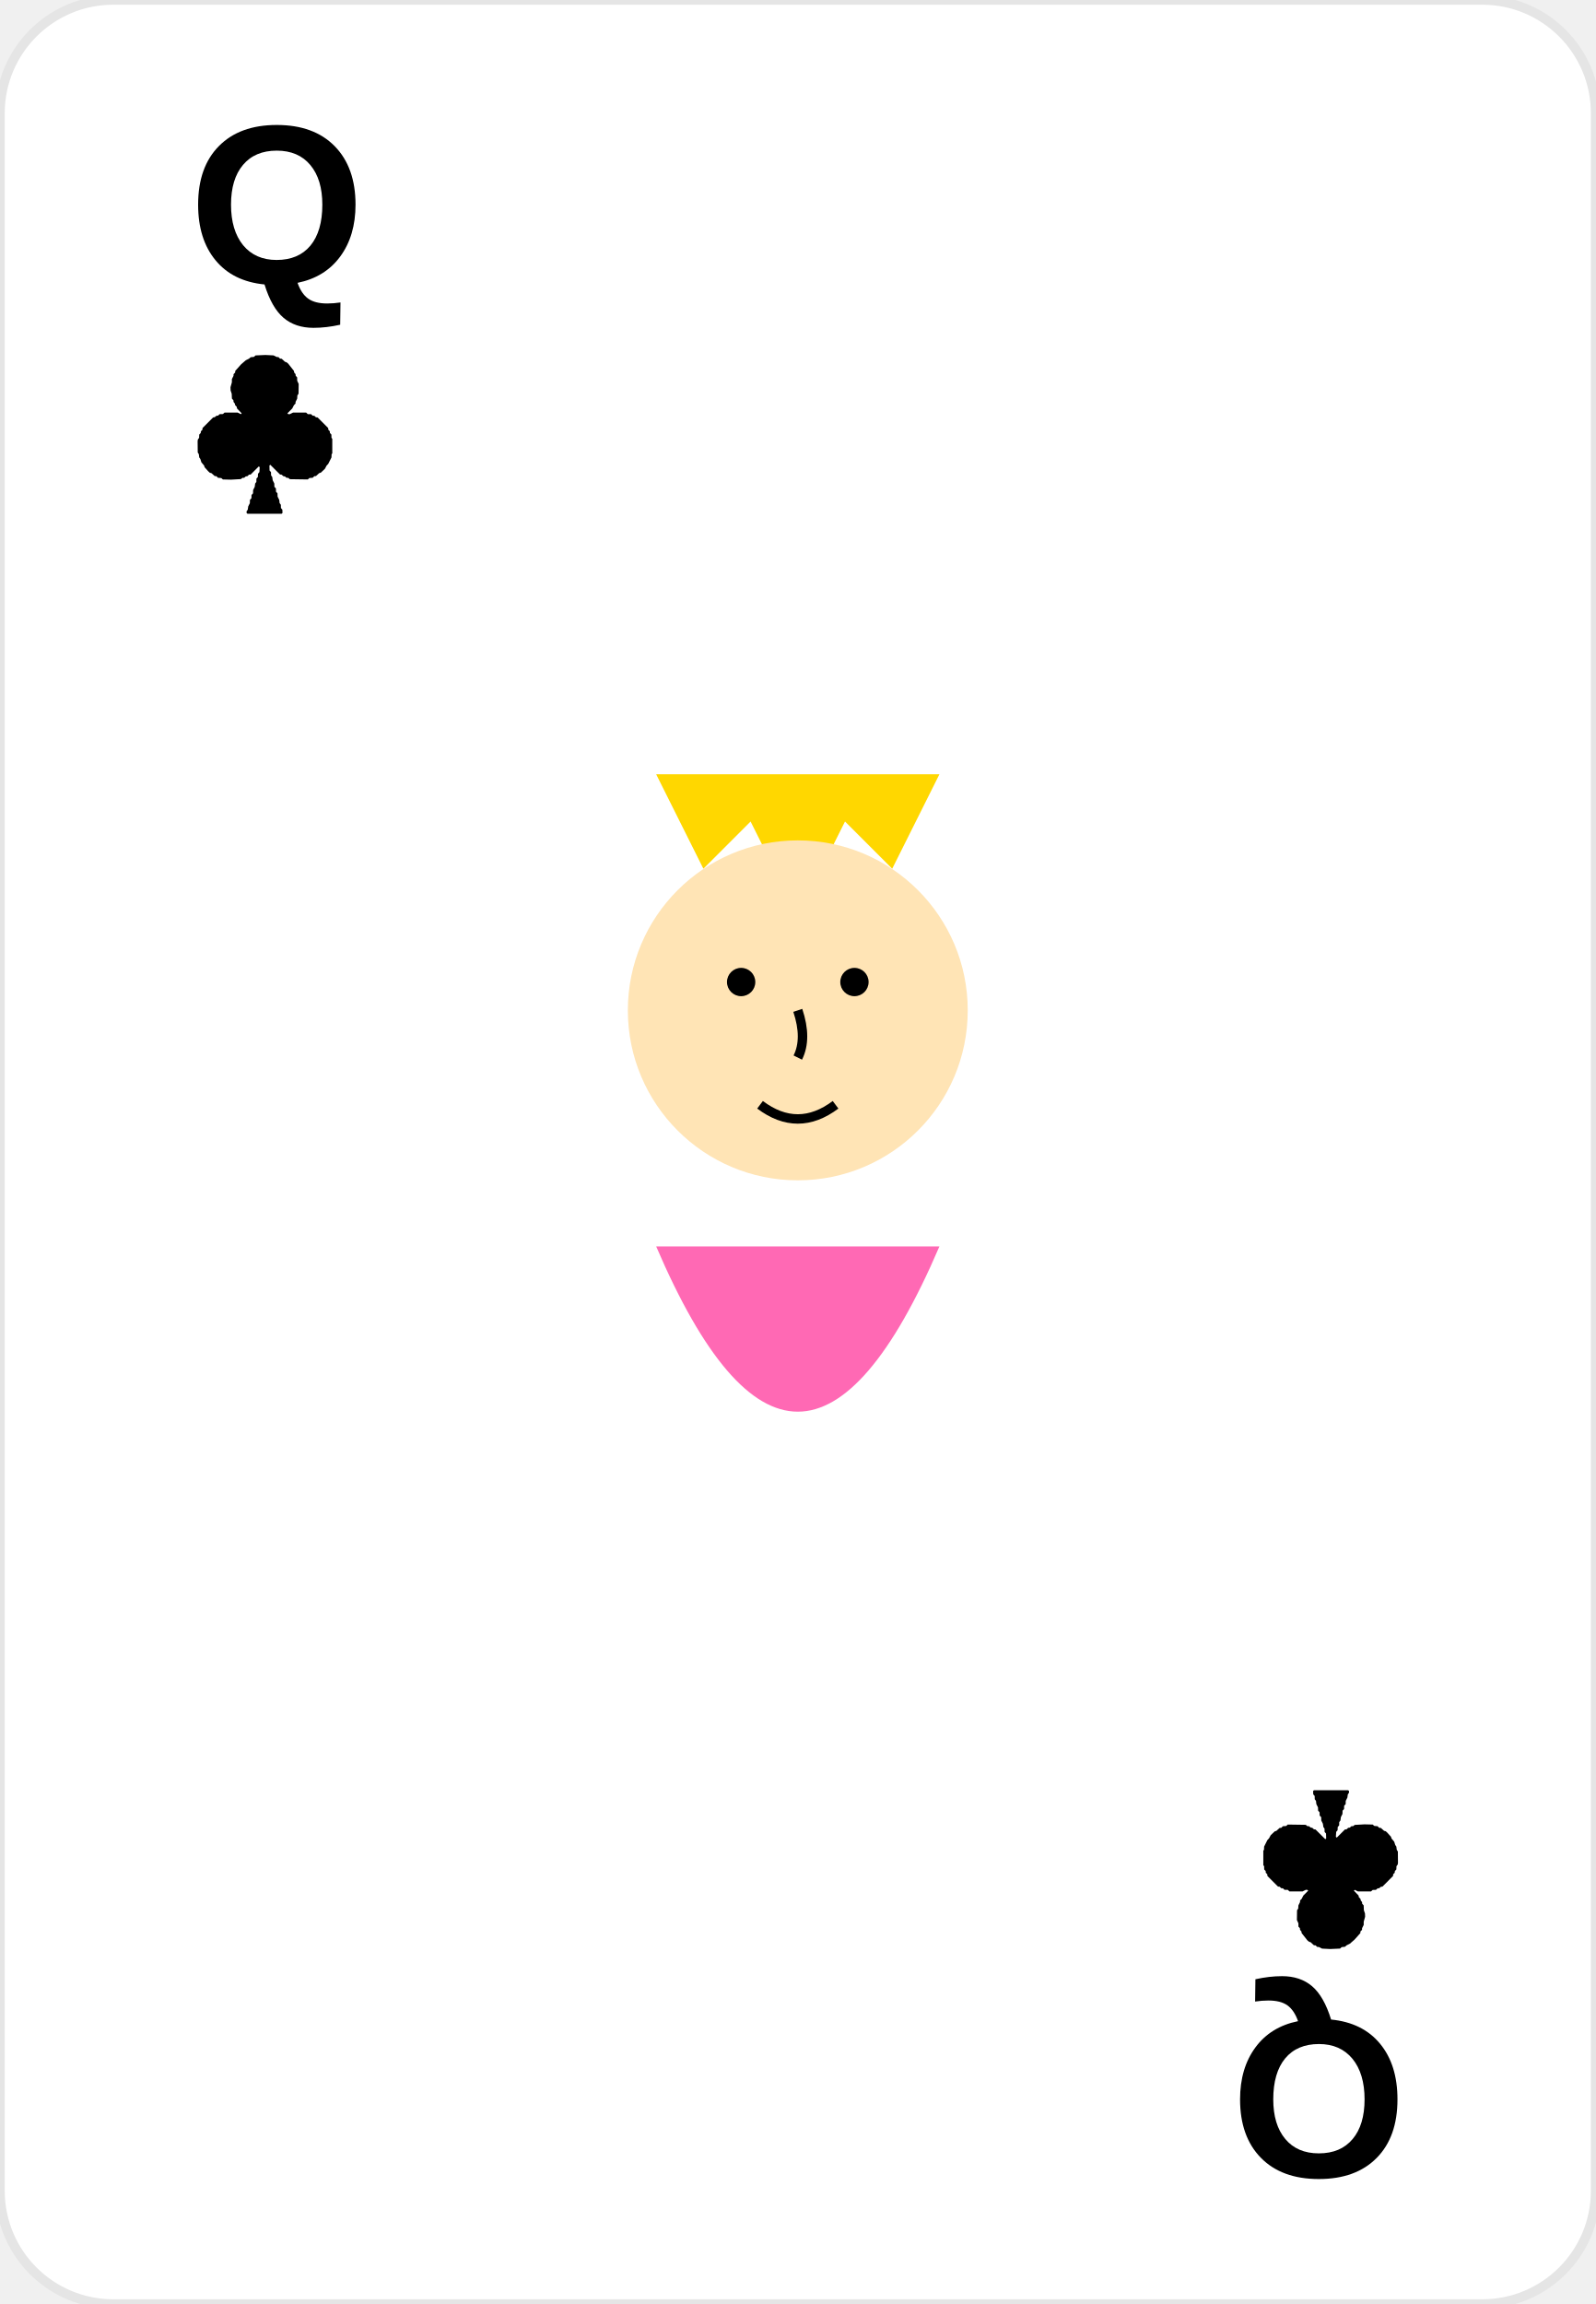
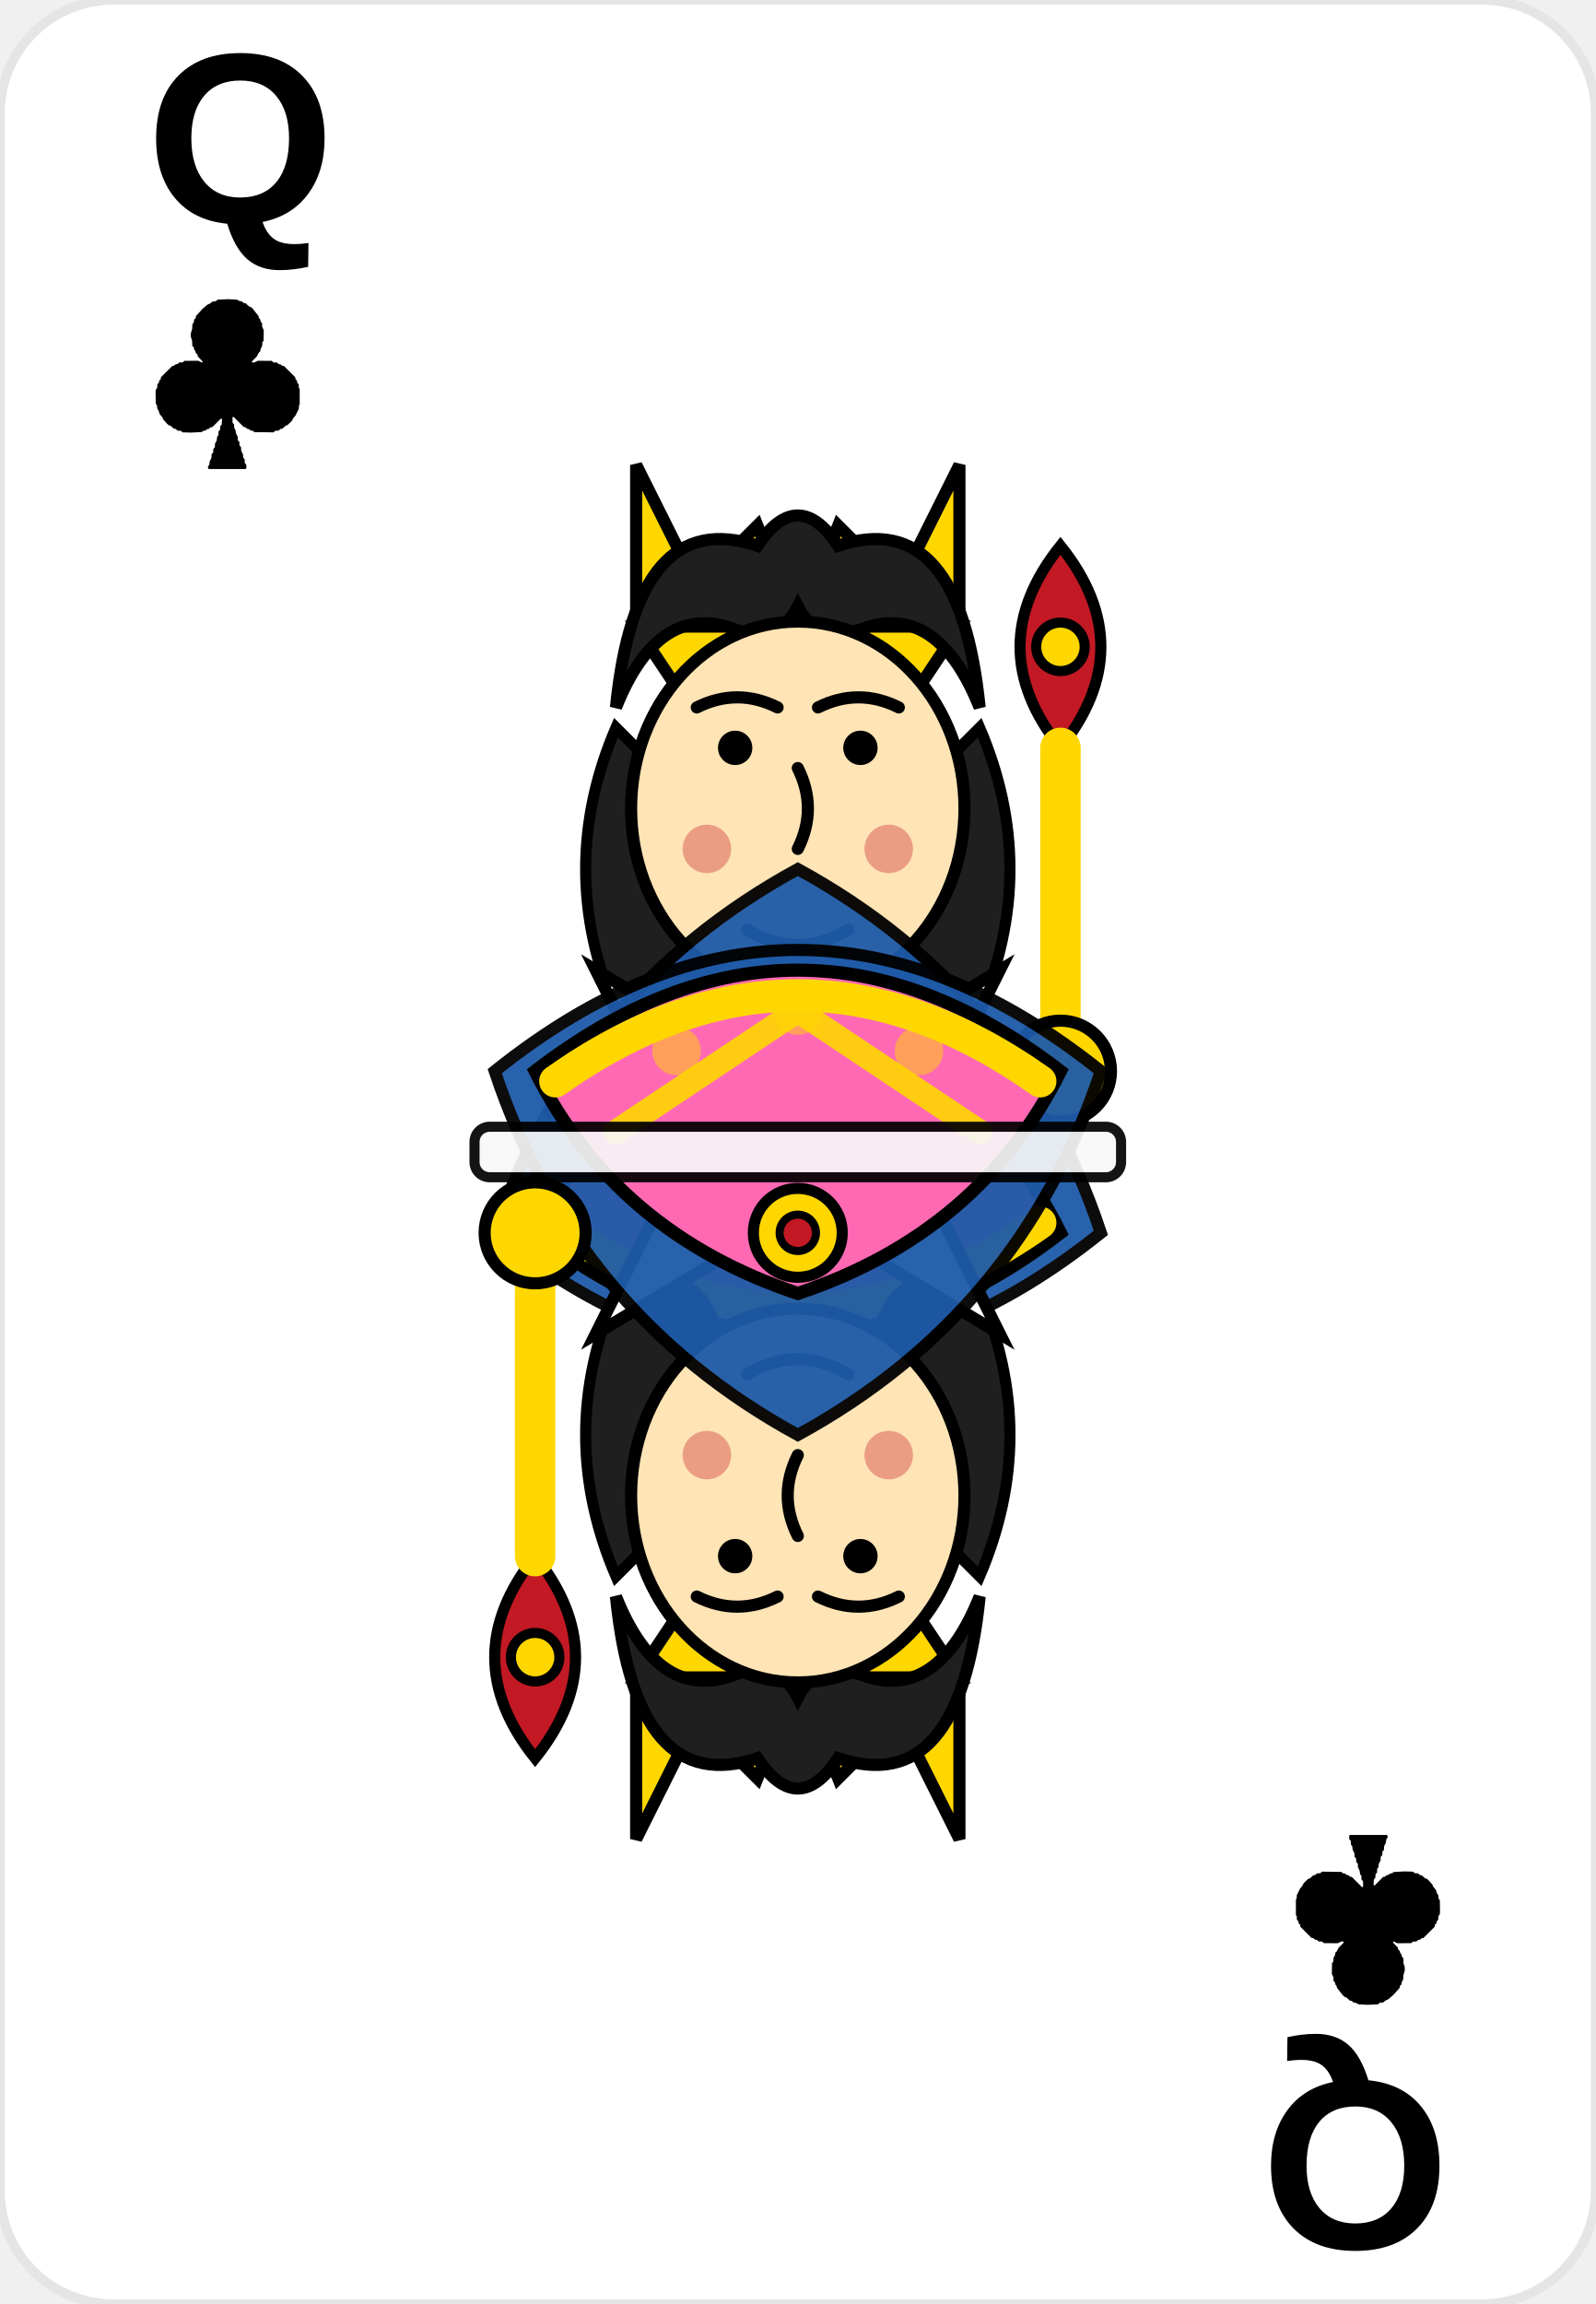
<svg xmlns="http://www.w3.org/2000/svg" width="169" height="244" viewBox="0 0 169 244" fill="none">
  <rect width="169" height="244" rx="12" fill="white" stroke="#E5E5E5" />
-   <g transform="translate(20, 30)">
-     <text font-family="Arial" font-size="24" font-weight="bold" fill="#000000">Q</text>
-     <g transform="translate(8, 14) scale(0.8)">
-       <path d="M8.993,5.021 L8.903,5.119 L8.885,5.552 L8.453,6.416 L8.245,6.632 L8.01,7.065 L7.48,7.567 L7.264,7.632 L6.832,8.023 L6.616,8.037 L6.4,8.247 L5.967,8.277 L5.751,8.469 L3.374,8.434 L3.158,8.255 L2.942,8.253 L2.726,8.073 L2.509,8.037 L2.293,7.84 L2.077,7.814 L0.781,6.524 L0.672,6.632 L0.688,7.281 L0.878,7.497 L0.889,7.929 L1.043,8.145 L1.105,8.577 L1.32,9.01 L1.328,9.442 L1.531,9.658 L1.542,10.09 L1.738,10.306 L1.753,10.739 L1.969,11.171 L2.02,11.603 L2.184,11.819 L2.192,12.251 L2.382,12.468 L2.401,12.9 L2.293,13.008 L-2.245,13.008 L-2.353,12.9 L-2.353,12.684 L-2.197,12.468 L-2.137,12.035 L-1.921,11.603 L-1.91,11.171 L-1.71,10.955 L-1.7,10.522 L-1.5,10.306 L-1.488,9.874 L-1.273,9.442 L-1.219,9.01 L-1.058,8.794 L-1.051,8.361 L-0.859,8.145 L-0.84,7.713 L-0.655,7.497 L-0.615,6.848 L-0.732,6.737 L-1.813,7.817 L-2.029,7.836 L-2.245,8.037 L-2.461,8.064 L-2.677,8.253 L-2.894,8.254 L-3.11,8.422 L-4.406,8.496 L-5.487,8.469 L-5.703,8.286 L-6.135,8.248 L-6.351,8.037 L-6.568,8.025 L-7,7.638 L-7.216,7.584 L-7.432,7.387 L-7.913,6.848 L-7.977,6.632 L-8.337,6.2 L-8.472,5.768 L-8.621,5.552 L-8.676,5.119 L-8.821,4.903 L-8.837,3.391 L-8.801,3.174 L-8.638,2.958 L-8.621,2.526 L-8.423,2.31 L-8.405,2.094 L-8.197,1.878 L-8.186,1.662 L-6.784,0.258 L-6.568,0.226 L-6.351,0.041 L-6.135,0.018 L-5.919,-0.175 L-5.487,-0.188 L-5.271,-0.383 L-3.542,-0.388 L-3.11,-0.175 L-3.002,-0.283 L-3.622,-0.932 L-3.656,-1.148 L-3.866,-1.364 L-3.913,-1.58 L-4.082,-1.796 L-4.096,-2.012 L-4.294,-2.229 L-4.323,-2.877 L-4.469,-3.309 L-4.484,-3.741 L-4.301,-4.39 L-4.298,-4.822 L-4.082,-5.254 L-4.08,-5.47 L-3.867,-5.686 L-3.854,-5.903 L-3.082,-6.767 L-2.461,-7.307 L-2.029,-7.523 L-1.813,-7.712 L-1.381,-7.757 L-1.165,-7.951 L0.132,-8.008 L1.213,-7.954 L1.645,-7.74 L1.861,-7.731 L2.077,-7.523 L2.293,-7.511 L2.726,-7.112 L2.942,-7.04 L3.158,-6.861 L3.914,-5.903 L3.949,-5.686 L4.13,-5.47 L4.147,-5.254 L4.343,-5.038 L4.346,-4.606 L4.545,-4.174 L4.526,-2.877 L4.373,-2.661 L4.346,-2.229 L4.13,-1.796 L4.126,-1.58 L3.914,-1.364 L3.696,-0.932 L3.052,-0.283 L3.158,-0.178 L3.374,-0.175 L3.806,-0.388 L5.535,-0.381 L5.751,-0.177 L6.183,-0.171 L6.4,0.029 L6.616,0.041 L6.832,0.241 L7.048,0.257 L8.451,1.662 L8.464,1.878 L8.669,2.094 L8.675,2.31 L8.876,2.526 L8.885,2.958 L8.993,3.086 Z" fill="black" />
+   <g transform="translate(84.5 122) scale(1.07) translate(-84.5 -122)">
+     <g transform="translate(20, 30)">
+       <text font-family="Arial" font-size="24" font-weight="bold" fill="#000000">Q</text>
+       <g transform="translate(8, 14) scale(0.8)">
+         <path d="M8.993,5.021 L8.903,5.119 L8.885,5.552 L8.453,6.416 L8.245,6.632 L8.01,7.065 L7.48,7.567 L7.264,7.632 L6.832,8.023 L6.616,8.037 L6.4,8.247 L5.967,8.277 L5.751,8.469 L3.374,8.434 L3.158,8.255 L2.942,8.253 L2.726,8.073 L2.509,8.037 L2.293,7.84 L2.077,7.814 L0.781,6.524 L0.672,6.632 L0.688,7.281 L0.878,7.497 L0.889,7.929 L1.043,8.145 L1.105,8.577 L1.32,9.01 L1.328,9.442 L1.531,9.658 L1.542,10.09 L1.738,10.306 L1.753,10.739 L1.969,11.171 L2.02,11.603 L2.184,11.819 L2.192,12.251 L2.382,12.468 L2.401,12.9 L2.293,13.008 L-2.245,13.008 L-2.353,12.9 L-2.353,12.684 L-2.197,12.468 L-2.137,12.035 L-1.921,11.603 L-1.91,11.171 L-1.71,10.955 L-1.7,10.522 L-1.5,10.306 L-1.488,9.874 L-1.273,9.442 L-1.219,9.01 L-1.058,8.794 L-1.051,8.361 L-0.859,8.145 L-0.84,7.713 L-0.655,7.497 L-0.615,6.848 L-0.732,6.737 L-1.813,7.817 L-2.029,7.836 L-2.245,8.037 L-2.461,8.064 L-2.677,8.253 L-2.894,8.254 L-3.11,8.422 L-4.406,8.496 L-5.487,8.469 L-5.703,8.286 L-6.135,8.248 L-6.351,8.037 L-6.568,8.025 L-7,7.638 L-7.216,7.584 L-7.432,7.387 L-7.913,6.848 L-7.977,6.632 L-8.337,6.2 L-8.472,5.768 L-8.621,5.552 L-8.676,5.119 L-8.821,4.903 L-8.837,3.391 L-8.801,3.174 L-8.638,2.958 L-8.621,2.526 L-8.423,2.31 L-8.405,2.094 L-8.197,1.878 L-8.186,1.662 L-6.784,0.258 L-6.568,0.226 L-6.351,0.041 L-6.135,0.018 L-5.919,-0.175 L-5.487,-0.188 L-5.271,-0.383 L-3.542,-0.388 L-3.11,-0.175 L-3.002,-0.283 L-3.622,-0.932 L-3.656,-1.148 L-3.866,-1.364 L-3.913,-1.58 L-4.082,-1.796 L-4.096,-2.012 L-4.294,-2.229 L-4.323,-2.877 L-4.469,-3.309 L-4.484,-3.741 L-4.301,-4.39 L-4.298,-4.822 L-4.082,-5.254 L-4.08,-5.47 L-3.867,-5.686 L-3.854,-5.903 L-3.082,-6.767 L-2.461,-7.307 L-2.029,-7.523 L-1.813,-7.712 L-1.381,-7.757 L-1.165,-7.951 L0.132,-8.008 L1.213,-7.954 L1.645,-7.74 L1.861,-7.731 L2.077,-7.523 L2.293,-7.511 L2.726,-7.112 L2.942,-7.04 L3.158,-6.861 L3.914,-5.903 L3.949,-5.686 L4.13,-5.47 L4.147,-5.254 L4.343,-5.038 L4.346,-4.606 L4.545,-4.174 L4.526,-2.877 L4.373,-2.661 L4.346,-2.229 L4.13,-1.796 L4.126,-1.58 L3.914,-1.364 L3.696,-0.932 L3.052,-0.283 L3.158,-0.178 L3.374,-0.175 L3.806,-0.388 L5.535,-0.381 L5.751,-0.177 L6.183,-0.171 L6.4,0.029 L6.616,0.041 L6.832,0.241 L7.048,0.257 L8.451,1.662 L8.464,1.878 L8.669,2.094 L8.675,2.31 L8.876,2.526 L8.885,2.958 L8.993,3.086 Z" fill="black" />
+       </g>
+     </g>
+     <g transform="translate(149, 214) rotate(180)">
+       <text font-family="Arial" font-size="24" font-weight="bold" fill="#000000">Q</text>
+       <g transform="translate(8, 14) scale(0.8)">
+         <path d="M8.993,5.021 L8.903,5.119 L8.885,5.552 L8.453,6.416 L8.245,6.632 L8.01,7.065 L7.48,7.567 L7.264,7.632 L6.832,8.023 L6.616,8.037 L6.4,8.247 L5.967,8.277 L5.751,8.469 L3.374,8.434 L3.158,8.255 L2.942,8.253 L2.726,8.073 L2.509,8.037 L2.293,7.84 L2.077,7.814 L0.781,6.524 L0.672,6.632 L0.688,7.281 L0.878,7.497 L0.889,7.929 L1.043,8.145 L1.105,8.577 L1.32,9.01 L1.328,9.442 L1.531,9.658 L1.542,10.09 L1.738,10.306 L1.753,10.739 L1.969,11.171 L2.02,11.603 L2.184,11.819 L2.192,12.251 L2.382,12.468 L2.401,12.9 L2.293,13.008 L-2.245,13.008 L-2.353,12.9 L-2.353,12.684 L-2.197,12.468 L-2.137,12.035 L-1.921,11.603 L-1.91,11.171 L-1.71,10.955 L-1.7,10.522 L-1.5,10.306 L-1.488,9.874 L-1.273,9.442 L-1.219,9.01 L-1.058,8.794 L-1.051,8.361 L-0.859,8.145 L-0.84,7.713 L-0.655,7.497 L-0.615,6.848 L-0.732,6.737 L-1.813,7.817 L-2.029,7.836 L-2.245,8.037 L-2.461,8.064 L-2.677,8.253 L-2.894,8.254 L-3.11,8.422 L-4.406,8.496 L-5.487,8.469 L-5.703,8.286 L-6.135,8.248 L-6.351,8.037 L-6.568,8.025 L-7,7.638 L-7.216,7.584 L-7.432,7.387 L-7.913,6.848 L-7.977,6.632 L-8.337,6.2 L-8.472,5.768 L-8.621,5.552 L-8.676,5.119 L-8.821,4.903 L-8.837,3.391 L-8.801,3.174 L-8.638,2.958 L-8.621,2.526 L-8.423,2.31 L-8.405,2.094 L-8.197,1.878 L-8.186,1.662 L-6.784,0.258 L-6.568,0.226 L-6.351,0.041 L-6.135,0.018 L-5.919,-0.175 L-5.487,-0.188 L-5.271,-0.383 L-3.542,-0.388 L-3.11,-0.175 L-3.002,-0.283 L-3.622,-0.932 L-3.656,-1.148 L-3.866,-1.364 L-3.913,-1.58 L-4.082,-1.796 L-4.096,-2.012 L-4.294,-2.229 L-4.323,-2.877 L-4.469,-3.309 L-4.484,-3.741 L-4.301,-4.39 L-4.298,-4.822 L-4.082,-5.254 L-4.08,-5.47 L-3.867,-5.686 L-3.854,-5.903 L-3.082,-6.767 L-2.461,-7.307 L-2.029,-7.523 L-1.813,-7.712 L-1.381,-7.757 L-1.165,-7.951 L0.132,-8.008 L1.213,-7.954 L1.645,-7.74 L1.861,-7.731 L2.077,-7.523 L2.293,-7.511 L2.726,-7.112 L2.942,-7.04 L3.158,-6.861 L3.914,-5.903 L3.949,-5.686 L4.13,-5.47 L4.147,-5.254 L4.343,-5.038 L4.346,-4.606 L4.545,-4.174 L4.526,-2.877 L4.373,-2.661 L4.346,-2.229 L4.13,-1.796 L4.126,-1.58 L3.914,-1.364 L3.696,-0.932 L3.052,-0.283 L3.158,-0.178 L3.374,-0.175 L3.806,-0.388 L5.535,-0.381 L5.751,-0.177 L6.183,-0.171 L6.4,0.029 L6.616,0.041 L6.832,0.241 L7.048,0.257 L8.451,1.662 L8.464,1.878 L8.669,2.094 L8.675,2.31 L8.876,2.526 L8.885,2.958 L8.993,3.086 Z" fill="black" />
+       </g>
+     </g>
+     <g transform="translate(84.5, 122)">
+       <g>
+         <g>
+           <g>
+             <path d="M-16 -68 L-10 -56 L-4 -62 L0 -52 L4 -62 L10 -56 L16 -68 L16 -50 L-16 -50 Z" fill="#FFD700" stroke="#000000" stroke-width="1.2" />
+             <path d="M-16 -52 L16 -52 L12 -46 L0 -44 L-12 -46 Z" fill="#FFD700" stroke="#000000" stroke-width="1.2" />
+             <circle cx="0" cy="-56" r="3.2" fill="#C21924" stroke="#000000" stroke-width="1" />
+             <circle cx="-9" cy="-56" r="2.1" fill="#1E5AA8" stroke="#000000" stroke-width="0.9" />
+             <circle cx="9" cy="-56" r="2.1" fill="#1E5AA8" stroke="#000000" stroke-width="0.9" />
+           </g>
+           <g>
+             <path d="M-18 -44 Q-16 -64 -4 -60 Q0 -66 4 -60 Q16 -64 18 -44                    Q14 -54 7 -52 Q2 -50 0 -54 Q-2 -50 -7 -52 Q-14 -54 -18 -44 Z" fill="#1F1F1F" stroke="#000000" stroke-width="1.2" />
+             <path d="M-18 -42 Q-24 -28 -18 -14 Q-10 -10 -8 -18 Q-12 -26 -10 -34 Z" fill="#1F1F1F" stroke="#000000" stroke-width="1.1" />
+             <path d="M18 -42 Q24 -28 18 -14 Q10 -10 8 -18 Q12 -26 10 -34 Z" fill="#1F1F1F" stroke="#000000" stroke-width="1.1" />
+           </g>
+           <ellipse cx="0" cy="-34" rx="16.5" ry="18.5" fill="#FFE4B5" stroke="#000000" stroke-width="1.2" />
+           <circle cx="-9" cy="-30" r="2.4" fill="#C21924" opacity="0.35" />
+           <circle cx="9" cy="-30" r="2.4" fill="#C21924" opacity="0.35" />
+           <circle cx="-6.2" cy="-40" r="1.7" fill="#000000" />
+           <circle cx="6.2" cy="-40" r="1.7" fill="#000000" />
+           <path d="M-10 -44 Q-6 -46 -2 -44" stroke="#000000" stroke-width="1.2" fill="none" stroke-linecap="round" />
+           <path d="M2 -44 Q6 -46 10 -44" stroke="#000000" stroke-width="1.2" fill="none" stroke-linecap="round" />
+           <path d="M0 -38 Q2 -34 0 -30" stroke="#000000" stroke-width="1.2" fill="none" stroke-linecap="round" />
+           <path d="M-5 -22 Q0 -19 5 -22" stroke="#000000" stroke-width="1.2" fill="none" stroke-linecap="round" />
+           <path d="M-20 -18 L0 -6 L20 -18 L12 -2 L0 3 L-12 -2 Z" fill="#FFFFFF" stroke="#000000" stroke-width="1.2" />
+           <path d="M-30 8 Q0 32 30 8 Q22 -16 0 -28 Q-22 -16 -30 8 Z" fill="#1E5AA8" stroke="#000000" stroke-width="1.2" opacity="0.95" />
+           <path d="M-26 8 Q0 28 26 8 Q18 -8 0 -14 Q-18 -8 -26 8 Z" fill="#FF69B4" stroke="#000000" stroke-width="1.3" />
+           <path d="M-24 7 Q0 24 24 7" stroke="#FFD700" stroke-width="3.2" stroke-linecap="round" />
+           <path d="M-18 2 L0 14 L18 2" stroke="#FFD700" stroke-width="2.4" stroke-linecap="round" opacity="0.9" />
+           <circle cx="0" cy="-8" r="4.4" fill="#FFD700" stroke="#000000" stroke-width="1.1" />
+           <circle cx="0" cy="-8" r="1.8" fill="#C21924" stroke="#000000" stroke-width="0.8" />
+           <g opacity="0.9">
+             <circle cx="-12" cy="10" r="2.4" fill="#FFD700" opacity="0.55" />
+             <circle cx="0" cy="14" r="2.4" fill="#FFD700" opacity="0.55" />
+             <circle cx="12" cy="10" r="2.4" fill="#FFD700" opacity="0.55" />
+           </g>
+           <g>
+             <path d="M26 -60 Q34 -50 26 -40 Q18 -50 26 -60 Z" fill="#C21924" stroke="#000000" stroke-width="1.1" />
+             <circle cx="26" cy="-50" r="2.4" fill="#FFD700" stroke="#000000" stroke-width="1" />
+             <path d="M26 -40 L26 -8" stroke="#FFD700" stroke-width="4" stroke-linecap="round" />
+             <circle cx="26" cy="-8" r="5" fill="#FFD700" stroke="#000000" stroke-width="1.2" />
+           </g>
+         </g>
+         <g transform="rotate(180)">
+           <g>
+             <path d="M-16 -68 L-10 -56 L-4 -62 L0 -52 L4 -62 L10 -56 L16 -68 L16 -50 L-16 -50 Z" fill="#FFD700" stroke="#000000" stroke-width="1.2" />
+             <path d="M-16 -52 L16 -52 L12 -46 L0 -44 L-12 -46 Z" fill="#FFD700" stroke="#000000" stroke-width="1.2" />
+             <circle cx="0" cy="-56" r="3.2" fill="#C21924" stroke="#000000" stroke-width="1" />
+             <circle cx="-9" cy="-56" r="2.1" fill="#1E5AA8" stroke="#000000" stroke-width="0.9" />
+             <circle cx="9" cy="-56" r="2.1" fill="#1E5AA8" stroke="#000000" stroke-width="0.9" />
+           </g>
+           <g>
+             <path d="M-18 -44 Q-16 -64 -4 -60 Q0 -66 4 -60 Q16 -64 18 -44                    Q14 -54 7 -52 Q2 -50 0 -54 Q-2 -50 -7 -52 Q-14 -54 -18 -44 Z" fill="#1F1F1F" stroke="#000000" stroke-width="1.2" />
+             <path d="M-18 -42 Q-24 -28 -18 -14 Q-10 -10 -8 -18 Q-12 -26 -10 -34 Z" fill="#1F1F1F" stroke="#000000" stroke-width="1.1" />
+             <path d="M18 -42 Q24 -28 18 -14 Q10 -10 8 -18 Q12 -26 10 -34 Z" fill="#1F1F1F" stroke="#000000" stroke-width="1.1" />
+           </g>
+           <ellipse cx="0" cy="-34" rx="16.5" ry="18.5" fill="#FFE4B5" stroke="#000000" stroke-width="1.2" />
+           <circle cx="-9" cy="-30" r="2.4" fill="#C21924" opacity="0.35" />
+           <circle cx="9" cy="-30" r="2.4" fill="#C21924" opacity="0.35" />
+           <circle cx="-6.2" cy="-40" r="1.7" fill="#000000" />
+           <circle cx="6.2" cy="-40" r="1.7" fill="#000000" />
+           <path d="M-10 -44 Q-6 -46 -2 -44" stroke="#000000" stroke-width="1.2" fill="none" stroke-linecap="round" />
+           <path d="M2 -44 Q6 -46 10 -44" stroke="#000000" stroke-width="1.2" fill="none" stroke-linecap="round" />
+           <path d="M0 -38 Q2 -34 0 -30" stroke="#000000" stroke-width="1.2" fill="none" stroke-linecap="round" />
+           <path d="M-5 -22 Q0 -19 5 -22" stroke="#000000" stroke-width="1.2" fill="none" stroke-linecap="round" />
+           <path d="M-20 -18 L0 -6 L20 -18 L12 -2 L0 3 L-12 -2 Z" fill="#FFFFFF" stroke="#000000" stroke-width="1.2" />
+           <path d="M-30 8 Q0 32 30 8 Q22 -16 0 -28 Q-22 -16 -30 8 Z" fill="#1E5AA8" stroke="#000000" stroke-width="1.2" opacity="0.95" />
+           <path d="M-26 8 Q0 28 26 8 Q18 -8 0 -14 Q-18 -8 -26 8 Z" fill="#FF69B4" stroke="#000000" stroke-width="1.3" />
+           <path d="M-24 7 Q0 24 24 7" stroke="#FFD700" stroke-width="3.2" stroke-linecap="round" />
+           <path d="M-18 2 L0 14 L18 2" stroke="#FFD700" stroke-width="2.4" stroke-linecap="round" opacity="0.9" />
+           <circle cx="0" cy="-8" r="4.4" fill="#FFD700" stroke="#000000" stroke-width="1.1" />
+           <circle cx="0" cy="-8" r="1.8" fill="#C21924" stroke="#000000" stroke-width="0.8" />
+           <g opacity="0.9">
+             <circle cx="-12" cy="10" r="2.4" fill="#FFD700" opacity="0.55" />
+             <circle cx="0" cy="14" r="2.4" fill="#FFD700" opacity="0.55" />
+             <circle cx="12" cy="10" r="2.4" fill="#FFD700" opacity="0.55" />
+           </g>
+           <g>
+             <path d="M26 -60 Q34 -50 26 -40 Q18 -50 26 -60 Z" fill="#C21924" stroke="#000000" stroke-width="1.1" />
+             <circle cx="26" cy="-50" r="2.4" fill="#FFD700" stroke="#000000" stroke-width="1" />
+             <path d="M26 -40 L26 -8" stroke="#FFD700" stroke-width="4" stroke-linecap="round" />
+             <circle cx="26" cy="-8" r="5" fill="#FFD700" stroke="#000000" stroke-width="1.2" />
+           </g>
+         </g>
+         <rect x="-32" y="-2.5" width="64" height="5" rx="1.5" fill="#F7F7F7" stroke="#000000" stroke-width="1" opacity="0.92" />
+       </g>
    </g>
  </g>
-   <g transform="translate(149, 214) rotate(180)">
-     <text font-family="Arial" font-size="24" font-weight="bold" fill="#000000">Q</text>
-     <g transform="translate(8, 14) scale(0.8)">
-       <path d="M8.993,5.021 L8.903,5.119 L8.885,5.552 L8.453,6.416 L8.245,6.632 L8.01,7.065 L7.48,7.567 L7.264,7.632 L6.832,8.023 L6.616,8.037 L6.4,8.247 L5.967,8.277 L5.751,8.469 L3.374,8.434 L3.158,8.255 L2.942,8.253 L2.726,8.073 L2.509,8.037 L2.293,7.84 L2.077,7.814 L0.781,6.524 L0.672,6.632 L0.688,7.281 L0.878,7.497 L0.889,7.929 L1.043,8.145 L1.105,8.577 L1.32,9.01 L1.328,9.442 L1.531,9.658 L1.542,10.09 L1.738,10.306 L1.753,10.739 L1.969,11.171 L2.02,11.603 L2.184,11.819 L2.192,12.251 L2.382,12.468 L2.401,12.9 L2.293,13.008 L-2.245,13.008 L-2.353,12.9 L-2.353,12.684 L-2.197,12.468 L-2.137,12.035 L-1.921,11.603 L-1.91,11.171 L-1.71,10.955 L-1.7,10.522 L-1.5,10.306 L-1.488,9.874 L-1.273,9.442 L-1.219,9.01 L-1.058,8.794 L-1.051,8.361 L-0.859,8.145 L-0.84,7.713 L-0.655,7.497 L-0.615,6.848 L-0.732,6.737 L-1.813,7.817 L-2.029,7.836 L-2.245,8.037 L-2.461,8.064 L-2.677,8.253 L-2.894,8.254 L-3.11,8.422 L-4.406,8.496 L-5.487,8.469 L-5.703,8.286 L-6.135,8.248 L-6.351,8.037 L-6.568,8.025 L-7,7.638 L-7.216,7.584 L-7.432,7.387 L-7.913,6.848 L-7.977,6.632 L-8.337,6.2 L-8.472,5.768 L-8.621,5.552 L-8.676,5.119 L-8.821,4.903 L-8.837,3.391 L-8.801,3.174 L-8.638,2.958 L-8.621,2.526 L-8.423,2.31 L-8.405,2.094 L-8.197,1.878 L-8.186,1.662 L-6.784,0.258 L-6.568,0.226 L-6.351,0.041 L-6.135,0.018 L-5.919,-0.175 L-5.487,-0.188 L-5.271,-0.383 L-3.542,-0.388 L-3.11,-0.175 L-3.002,-0.283 L-3.622,-0.932 L-3.656,-1.148 L-3.866,-1.364 L-3.913,-1.58 L-4.082,-1.796 L-4.096,-2.012 L-4.294,-2.229 L-4.323,-2.877 L-4.469,-3.309 L-4.484,-3.741 L-4.301,-4.39 L-4.298,-4.822 L-4.082,-5.254 L-4.08,-5.47 L-3.867,-5.686 L-3.854,-5.903 L-3.082,-6.767 L-2.461,-7.307 L-2.029,-7.523 L-1.813,-7.712 L-1.381,-7.757 L-1.165,-7.951 L0.132,-8.008 L1.213,-7.954 L1.645,-7.74 L1.861,-7.731 L2.077,-7.523 L2.293,-7.511 L2.726,-7.112 L2.942,-7.04 L3.158,-6.861 L3.914,-5.903 L3.949,-5.686 L4.13,-5.47 L4.147,-5.254 L4.343,-5.038 L4.346,-4.606 L4.545,-4.174 L4.526,-2.877 L4.373,-2.661 L4.346,-2.229 L4.13,-1.796 L4.126,-1.58 L3.914,-1.364 L3.696,-0.932 L3.052,-0.283 L3.158,-0.178 L3.374,-0.175 L3.806,-0.388 L5.535,-0.381 L5.751,-0.177 L6.183,-0.171 L6.4,0.029 L6.616,0.041 L6.832,0.241 L7.048,0.257 L8.451,1.662 L8.464,1.878 L8.669,2.094 L8.675,2.31 L8.876,2.526 L8.885,2.958 L8.993,3.086 Z" fill="black" />
-     </g>
-   </g>
-   <g transform="translate(84.5, 122)">
-     <path d="M-15 -40 L15 -40 L10 -30 L5 -35 L0 -25 L-5 -35 L-10 -30 Z" fill="#FFD700" />
-     <circle cx="0" cy="-15" r="18" fill="#FFE4B5" />
-     <circle cx="-6" cy="-18" r="1.5" fill="#000000" />
-     <circle cx="6" cy="-18" r="1.5" fill="#000000" />
-     <path d="M0 -15 Q1 -12 0 -10" stroke="#000000" fill="none" />
-     <path d="M-4 -5 Q0 -2 4 -5" stroke="#000000" fill="none" />
-     <path d="M-15 10 Q0 45 15 10" fill="#FF69B4" />
-   </g>
</svg>
